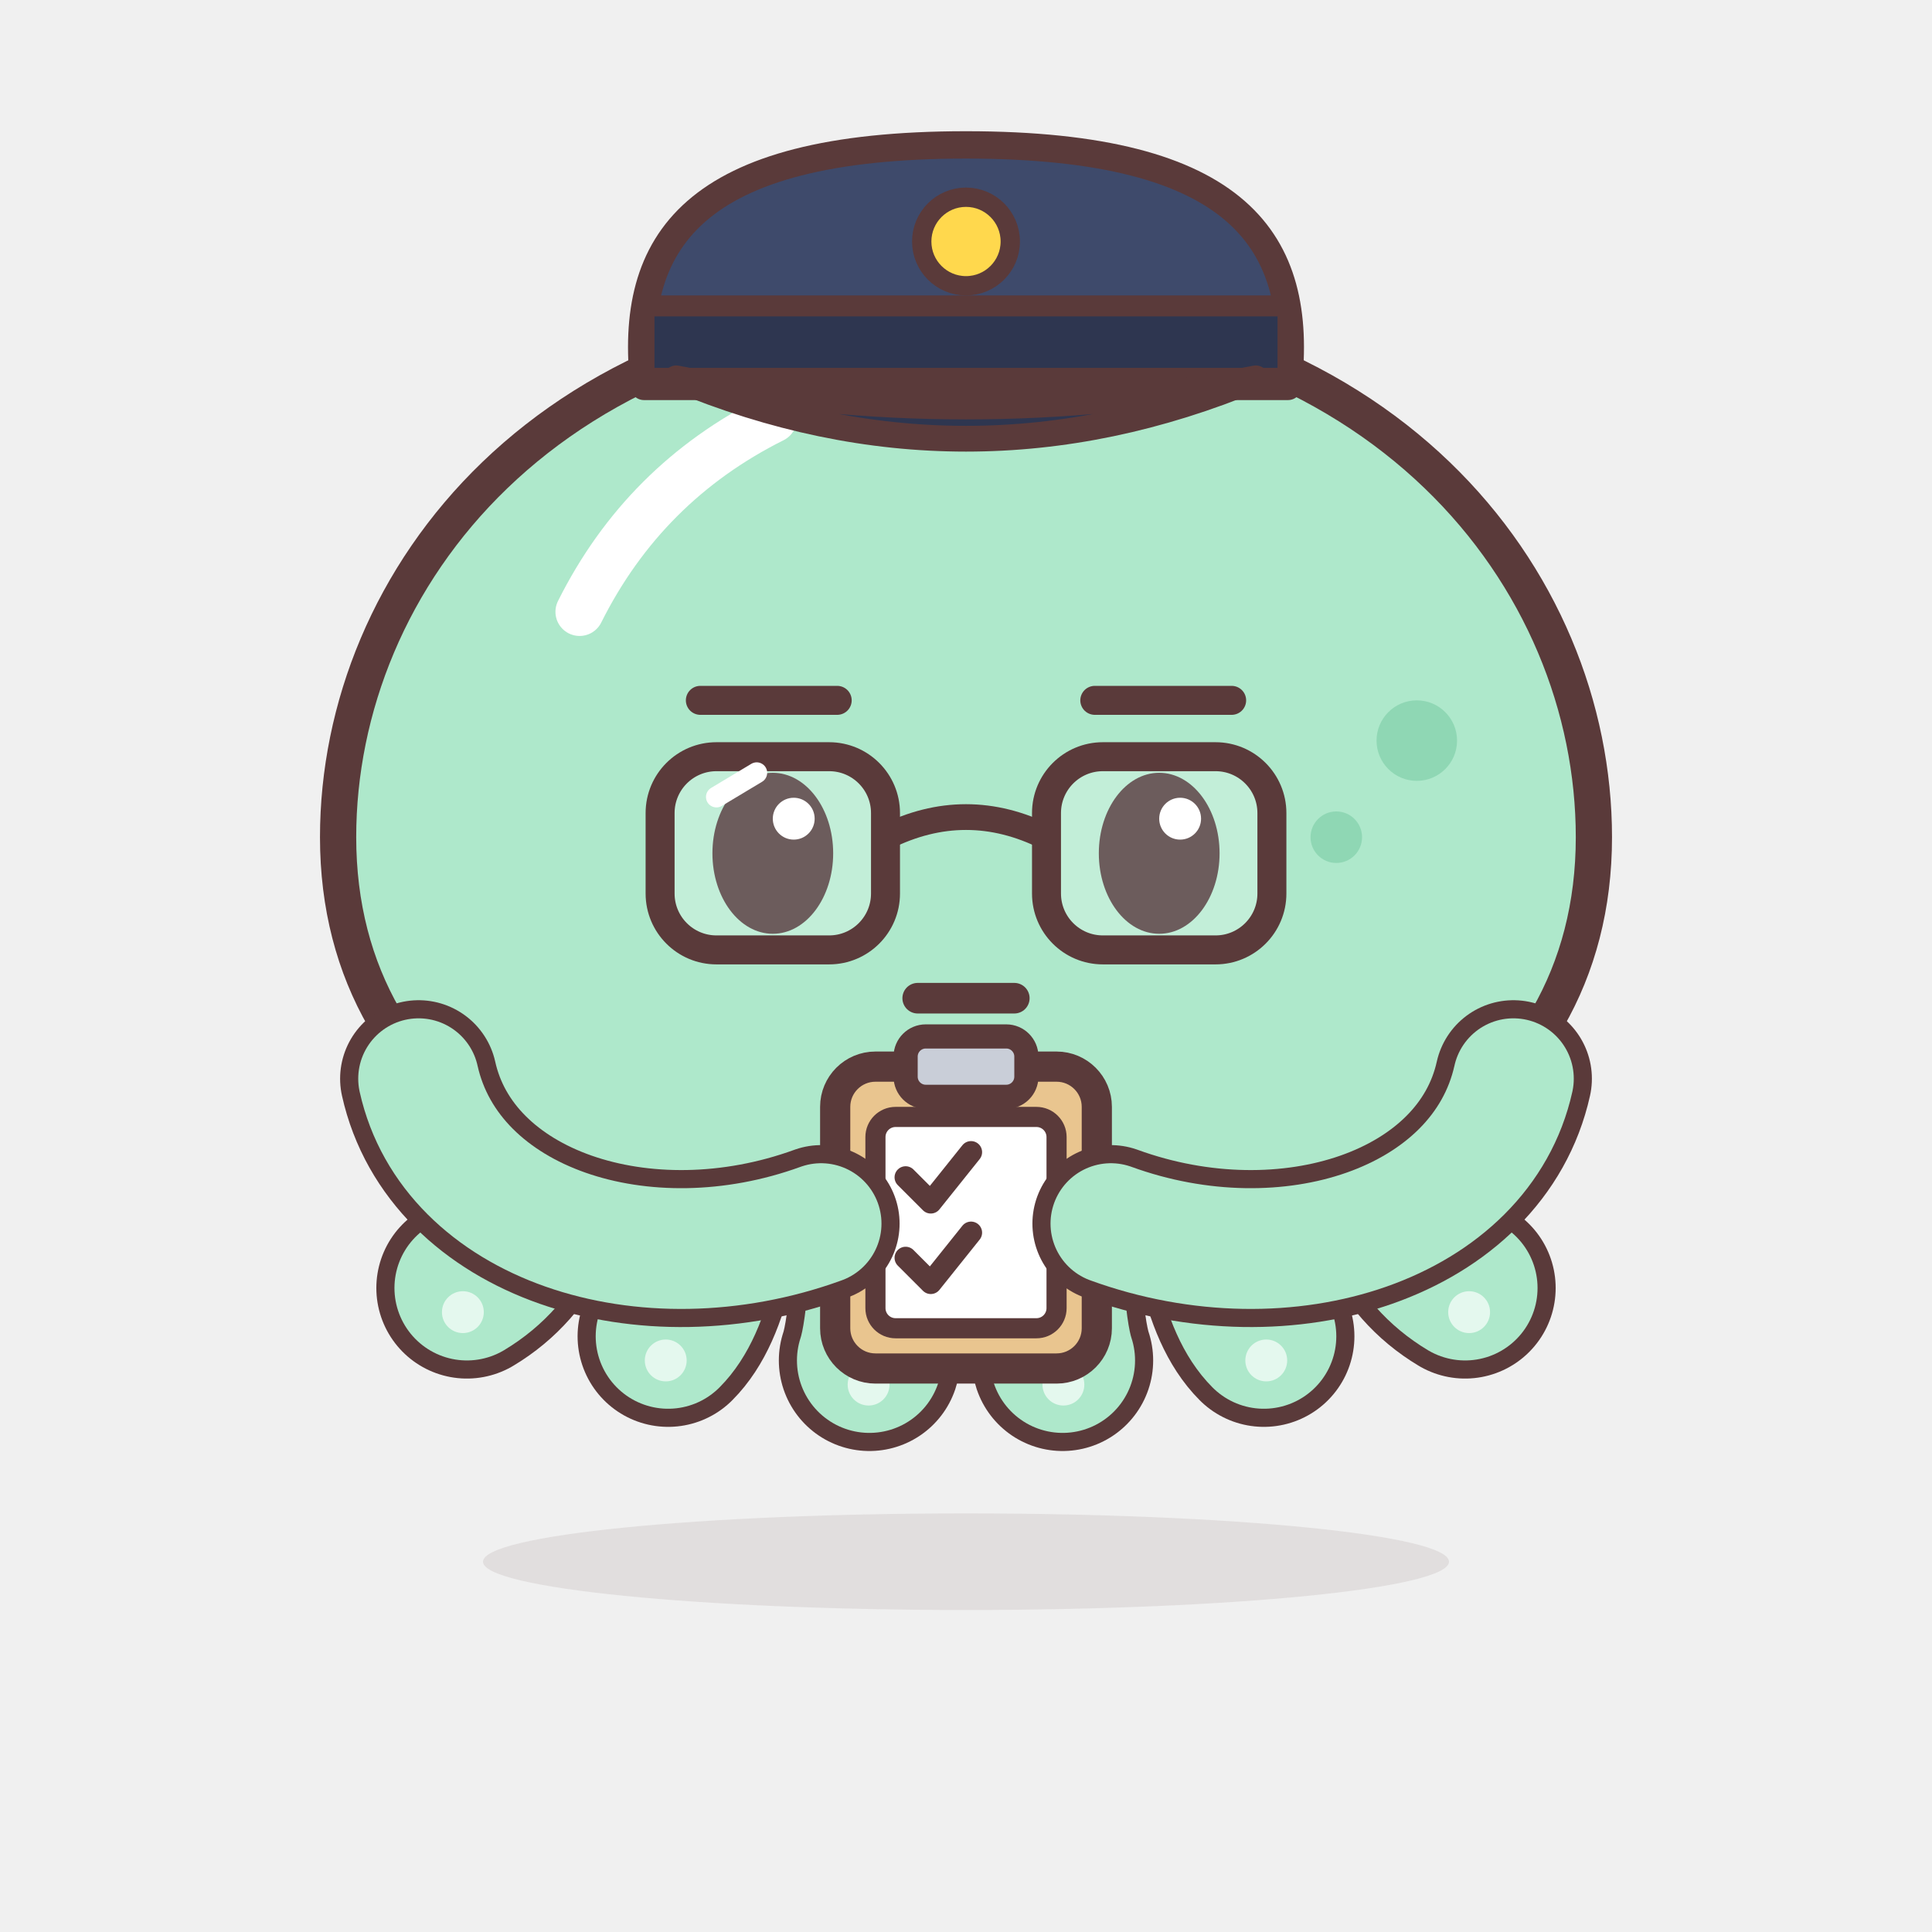
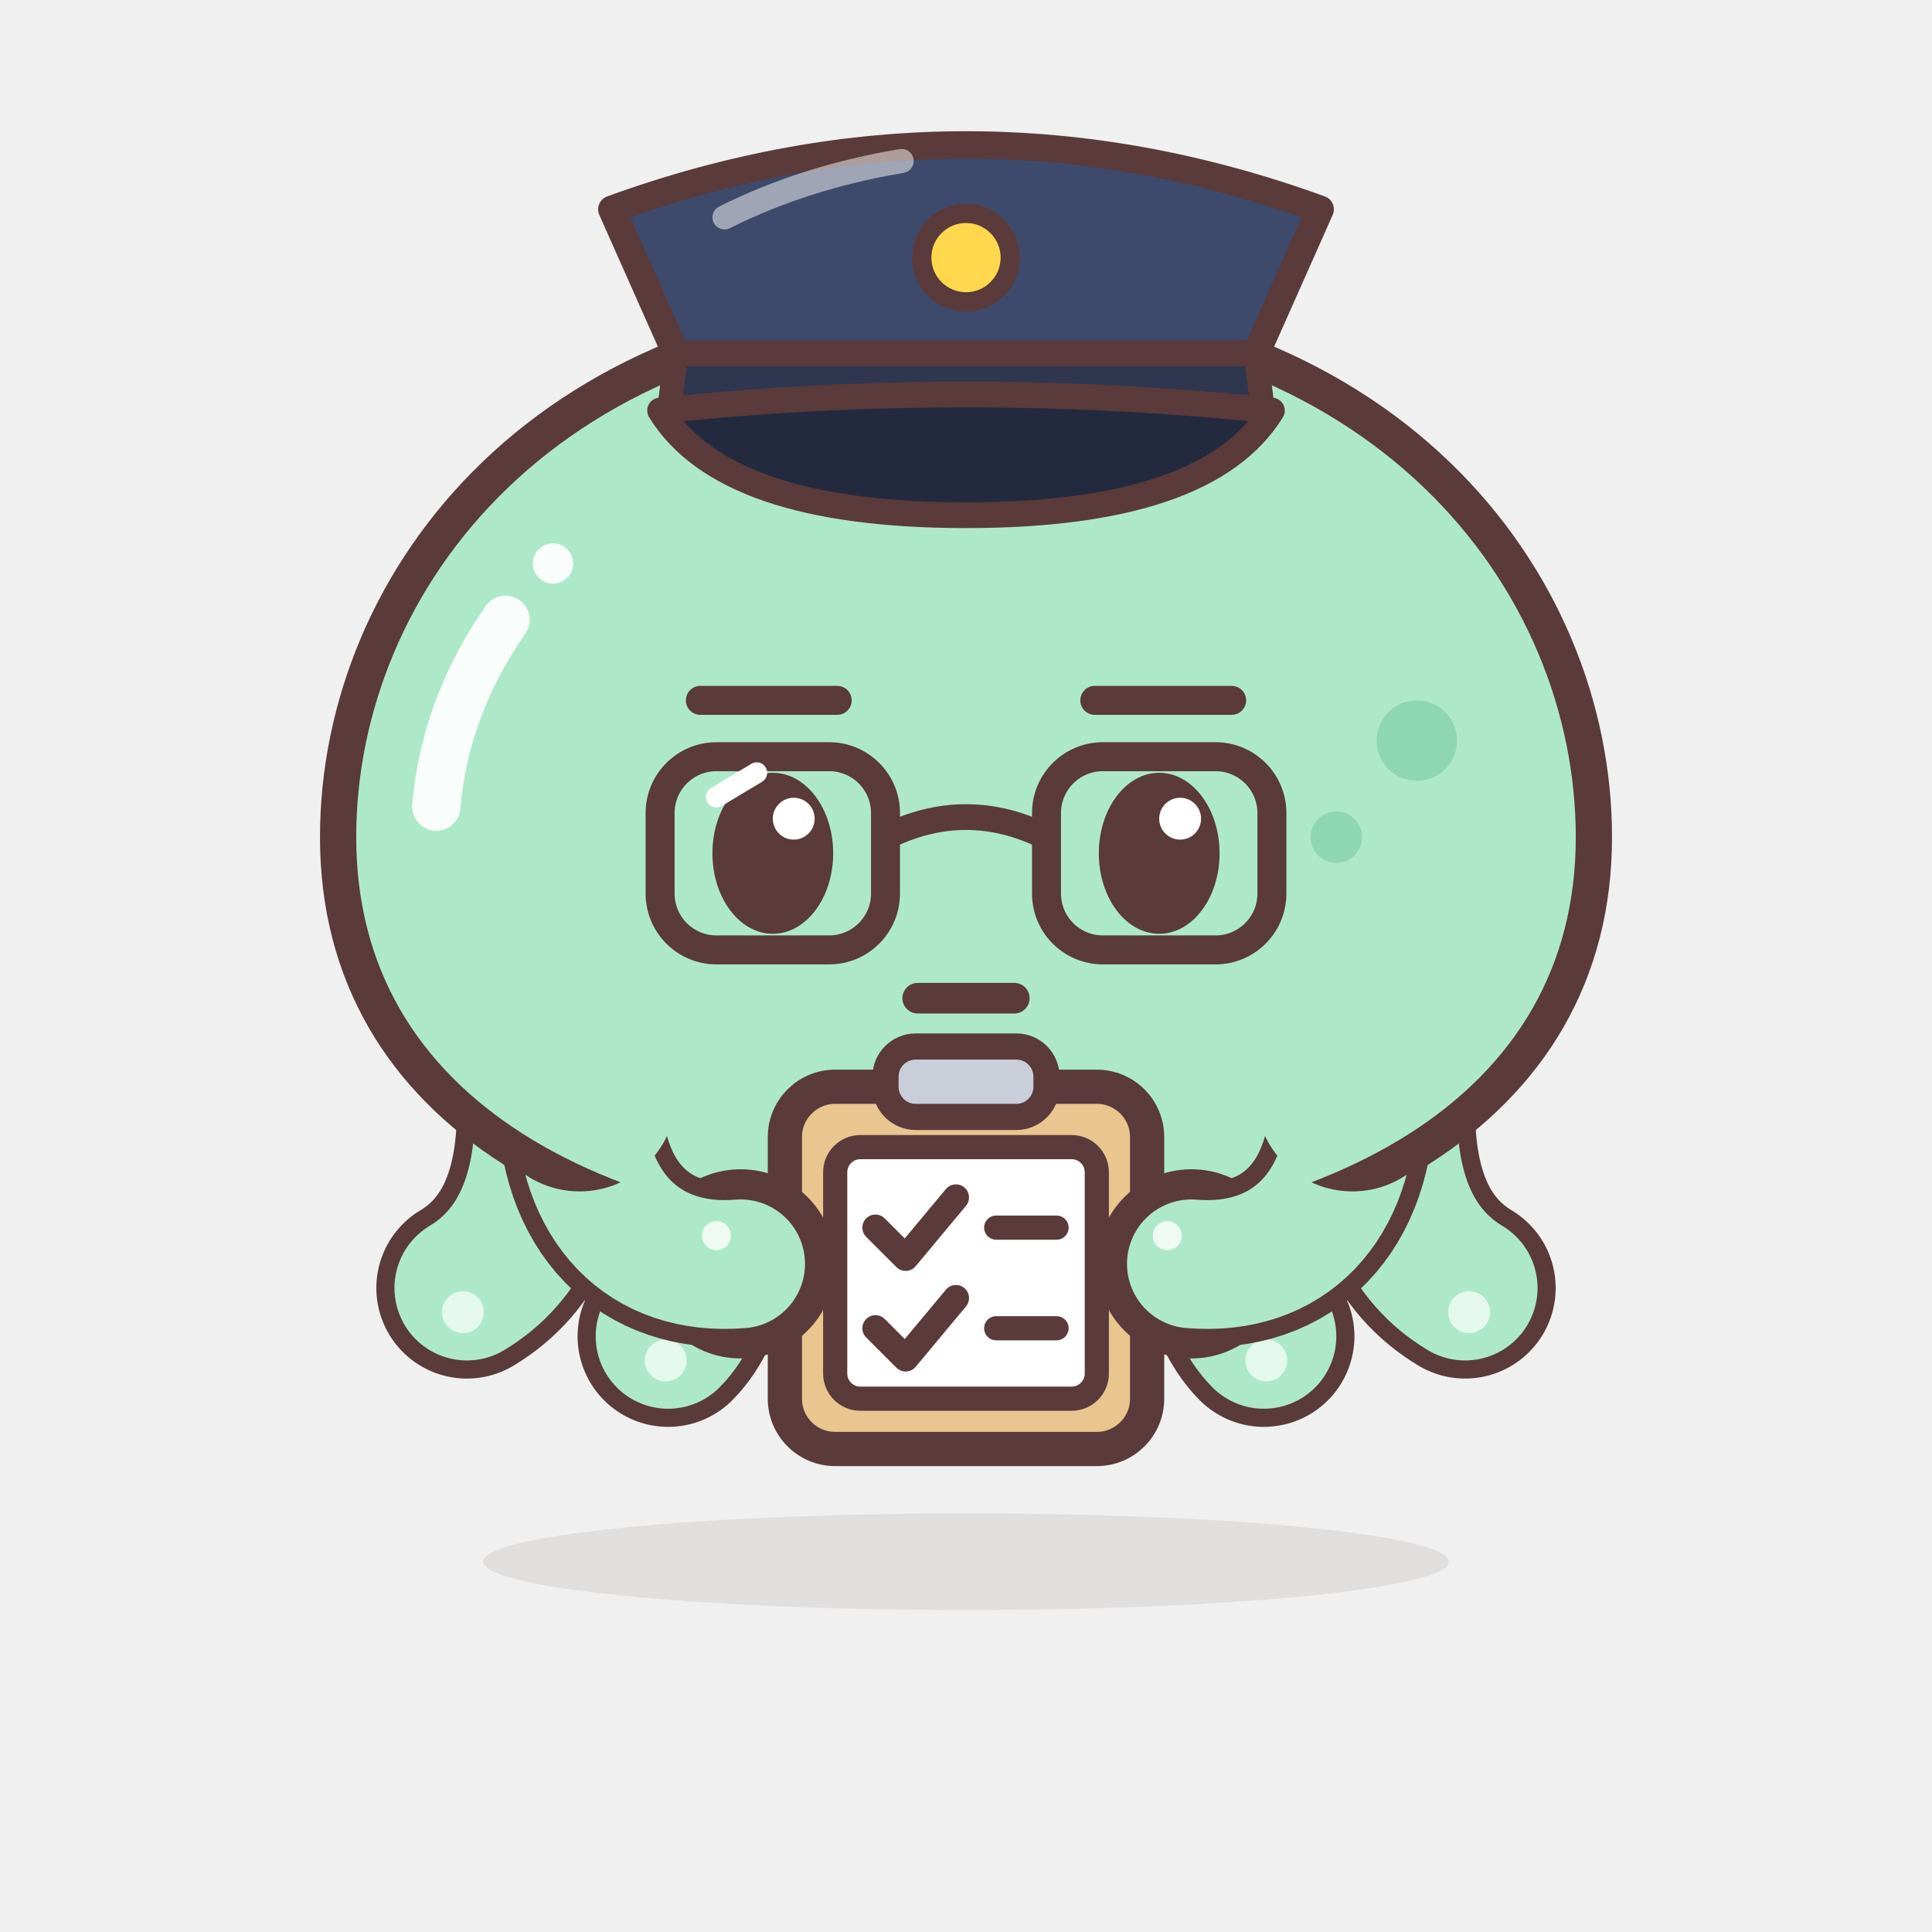
<svg xmlns="http://www.w3.org/2000/svg" viewBox="0 0 240 240" width="240" height="240">
+   <defs>
+     <clipPath id="ISTJ-head">
+       <path d="M120 38 C 172 38, 198 72, 198 104 C 198 138, 166 156, 120 156 C 74 156, 42 138, 42 104 C 42 72, 68 38, 120 38 Z" />
+     </clipPath>
+   </defs>
  <ellipse cx="120" cy="194" rx="60" ry="6" fill="#5A3A3A" opacity="0.10" />
  <g fill="none" stroke-linecap="round" stroke-linejoin="round">
    <g stroke="#5A3A3A" stroke-width="22.5">
      <path d="M68 138 Q 68 154, 58 160" />
      <path d="M89 138 Q 89 160, 83 166" />
      <path d="M110 138 Q 110 163, 108 169" />
      <path d="M130 138 Q 130 163, 132 169" />
      <path d="M151 138 Q 151 160, 157 166" />
      <path d="M172 138 Q 172 154, 182 160" />
    </g>
    <g stroke="#AEE8CB" stroke-width="18">
      <path d="M68 138 Q 68 154, 58 160" />
      <path d="M89 138 Q 89 160, 83 166" />
      <path d="M110 138 Q 110 163, 108 169" />
      <path d="M130 138 Q 130 163, 132 169" />
      <path d="M151 138 Q 151 160, 157 166" />
      <path d="M172 138 Q 172 154, 182 160" />
    </g>
  </g>
  <g fill="none" stroke-linecap="round" stroke-linejoin="round">
    <g stroke="#5A3A3A" stroke-width="19.5" />
    <g stroke="#AEE8CB" stroke-width="15" />
  </g>
  <g fill="#E4F8EE">
    <circle cx="57.5" cy="163" r="2.6" />
    <circle cx="82.7" cy="169" r="2.6" />
    <circle cx="107.9" cy="172" r="2.6" />
    <circle cx="132.1" cy="172" r="2.6" />
    <circle cx="157.3" cy="169" r="2.6" />
    <circle cx="182.5" cy="163" r="2.6" />
  </g>
  <path d="M120 38 C 172 38, 198 72, 198 104 C 198 138, 166 156, 120 156 C 74 156, 42 138, 42 104 C 42 72, 68 38, 120 38 Z" fill="#AEE8CB" stroke="#5A3A3A" stroke-width="4.5" />
  <g fill="#8FD7B4">
    <circle cx="176" cy="92" r="5" />
    <circle cx="166" cy="104" r="3.2" />
  </g>
-   <path d="M72 76 Q 80 60, 96 52" fill="none" stroke="#FFFFFF" stroke-width="6" stroke-linecap="round" />
-   <path d="M80 48 C 78 30, 86 18, 120 18 C 154 18, 162 30, 160 48 Z" fill="#3E4A6B" stroke="#5A3A3A" stroke-width="3.4" stroke-linejoin="round" />
-   <rect x="80" y="38" width="80" height="9" fill="#2E3650" stroke="#5A3A3A" stroke-width="2.6" />
-   <path d="M84 47 Q 120 62, 156 47 Q 120 54, 84 47 Z" fill="#2E3650" stroke="#5A3A3A" stroke-width="3.2" stroke-linejoin="round" />
-   <circle cx="120" cy="30" r="5.5" fill="#FFD84D" stroke="#5A3A3A" stroke-width="2.4" />
+   <path d="M54.2 100.2 A 66 54 0 0 1 62.8 77.0" fill="none" stroke="#FFFFFF" stroke-width="6" stroke-linecap="round" opacity="0.92" />
+   <circle cx="68.7" cy="70.0" r="2.5" fill="#FFFFFF" opacity="0.92" />
+   <path d="M84 44 L 76 26 Q 120 10, 164 26 L 156 44 Z" fill="#3E4A6B" stroke="#5A3A3A" stroke-width="3.4" stroke-linejoin="round" />
+   <path d="M84 44 L 156 44 L 157 52 L 83 52 Z" fill="#2E3650" stroke="#5A3A3A" stroke-width="3" stroke-linejoin="round" />
+   <path d="M82 51 Q 120 47, 158 51 Q 150 64, 120 64 Q 90 64, 82 51 Z" fill="#232A40" stroke="#5A3A3A" stroke-width="3.2" stroke-linejoin="round" />
+   <circle cx="120" cy="32" r="5.5" fill="#FFD84D" stroke="#5A3A3A" stroke-width="2.4" />
+   <path d="M90 27 Q 100 22, 112 20" stroke="#FFFFFF" stroke-width="3" fill="none" stroke-linecap="round" opacity="0.5" />
  <path d="M87 87 L 104 87" fill="none" stroke="#5A3A3A" stroke-width="3.6" stroke-linecap="round" stroke-linejoin="round" />
  <path d="M136 87 L 153 87" fill="none" stroke="#5A3A3A" stroke-width="3.6" stroke-linecap="round" stroke-linejoin="round" />
-   <ellipse cx="96" cy="106" rx="7.5" ry="10.0" fill="#3B2626" />
+   <ellipse cx="96" cy="106" rx="7.5" ry="10.0" fill="#5A3A3A" />
  <circle cx="98.6" cy="101.7" r="2.6" fill="#FFFFFF" />
-   <ellipse cx="144" cy="106" rx="7.5" ry="10.0" fill="#3B2626" />
+   <ellipse cx="144" cy="106" rx="7.5" ry="10.0" fill="#5A3A3A" />
  <circle cx="146.6" cy="101.7" r="2.6" fill="#FFFFFF" />
  <path d="M114 124 L 126 124" fill="none" stroke="#5A3A3A" stroke-width="3.8" stroke-linecap="round" stroke-linejoin="round" />
-   <rect x="82" y="94" width="28" height="24" rx="7" fill="#FFFFFF" fill-opacity="0.25" stroke="#5A3A3A" stroke-width="3.6" />
-   <rect x="130" y="94" width="28" height="24" rx="7" fill="#FFFFFF" fill-opacity="0.25" stroke="#5A3A3A" stroke-width="3.6" />
+   <rect x="82" y="94" width="28" height="24" rx="7" fill="none" stroke="#5A3A3A" stroke-width="3.6" />
+   <rect x="130" y="94" width="28" height="24" rx="7" fill="none" stroke="#5A3A3A" stroke-width="3.6" />
  <path d="M110 104 Q 120 99, 130 104" fill="none" stroke="#5A3A3A" stroke-width="3.2" stroke-linecap="round" stroke-linejoin="round" />
  <path d="M89 99 l 5 -3" stroke="#FFFFFF" stroke-width="2.6" stroke-linecap="round" />
-   <g transform="translate(120 150) scale(1.25) translate(-120 -150)">
-     <rect x="107" y="136" width="26" height="30" rx="4" fill="#E9C58F" stroke="#5A3A3A" stroke-width="3" />
-     <rect x="111" y="141" width="18" height="21" rx="2" fill="#FFFFFF" stroke="#5A3A3A" stroke-width="2" />
-     <rect x="114" y="133" width="12" height="6" rx="2" fill="#C9CED8" stroke="#5A3A3A" stroke-width="2.4" />
-     <path d="M114 147 l 2.5 2.5 l 4 -5" fill="none" stroke="#5A3A3A" stroke-width="2.2" stroke-linecap="round" stroke-linejoin="round" />
-     <path d="M114 155 l 2.5 2.5 l 4 -5" fill="none" stroke="#5A3A3A" stroke-width="2.2" stroke-linecap="round" stroke-linejoin="round" />
+   <g transform="translate(120 130) scale(1.25) translate(-120 -130)">
+     <rect x="102" y="134" width="36" height="36" rx="5" fill="#E9C58F" stroke="#5A3A3A" stroke-width="3.4" />
+     <rect x="107" y="140" width="26" height="25" rx="2.5" fill="#FFFFFF" stroke="#5A3A3A" stroke-width="2.4" />
+     <rect x="112" y="130" width="16" height="7" rx="3" fill="#C9CED8" stroke="#5A3A3A" stroke-width="2.6" />
+     <path d="M111 148 l 3 3 l 5 -6" fill="none" stroke="#5A3A3A" stroke-width="2.6" stroke-linecap="round" stroke-linejoin="round" />
+     <path d="M123 148 L 129 148" fill="none" stroke="#5A3A3A" stroke-width="2.4" stroke-linecap="round" stroke-linejoin="round" />
+     <path d="M111 158 l 3 3 l 5 -6" fill="none" stroke="#5A3A3A" stroke-width="2.6" stroke-linecap="round" stroke-linejoin="round" />
+     <path d="M123 158 L 129 158" fill="none" stroke="#5A3A3A" stroke-width="2.4" stroke-linecap="round" stroke-linejoin="round" />
  </g>
-   <g fill="none" stroke-linecap="round" stroke-linejoin="round">
-     <g stroke="#5A3A3A" stroke-width="19.5">
-       <path d="M52 134 C 56 152, 80 160, 102 152" />
-       <path d="M188 134 C 184 152, 160 160, 138 152" />
+   <mask id="ISTJ-arms" maskUnits="userSpaceOnUse" x="0" y="0" width="240" height="240">
+     <rect width="240" height="240" fill="#fff" />
+     <circle cx="72.0" cy="136.0" r="12" fill="#000" />
+     <circle cx="168.0" cy="136.0" r="12" fill="#000" />
+   </mask>
+   <g mask="url(#ISTJ-arms)">
+     <g stroke="#5A3A3A" stroke-width="20.5" fill="none" stroke-linecap="round">
+       <path d="M72 136 C 72 150, 80 158, 92 157" />
+       <path d="M168 136 C 168 150, 160 158, 148 157" />
    </g>
-     <g stroke="#AEE8CB" stroke-width="15">
-       <path d="M52 134 C 56 152, 80 160, 102 152" />
-       <path d="M188 134 C 184 152, 160 160, 138 152" />
+     <circle cx="92.0" cy="157.0" r="11.75" fill="#5A3A3A" />
+     <circle cx="148.0" cy="157.0" r="11.75" fill="#5A3A3A" />
+     <g stroke="#AEE8CB" stroke-width="16" fill="none" stroke-linecap="round">
+       <path d="M72 136 C 72 150, 80 158, 92 157" />
+       <path d="M168 136 C 168 150, 160 158, 148 157" />
    </g>
+     <circle cx="92.0" cy="157.0" r="7.25" fill="#AEE8CB" />
+     <circle cx="148.0" cy="157.0" r="7.25" fill="#AEE8CB" />
+     <circle cx="89.0" cy="153.5" r="1.8" fill="#FFFFFF" opacity="0.8" />
+     <circle cx="145.0" cy="153.5" r="1.8" fill="#FFFFFF" opacity="0.8" />
  </g>
</svg>
